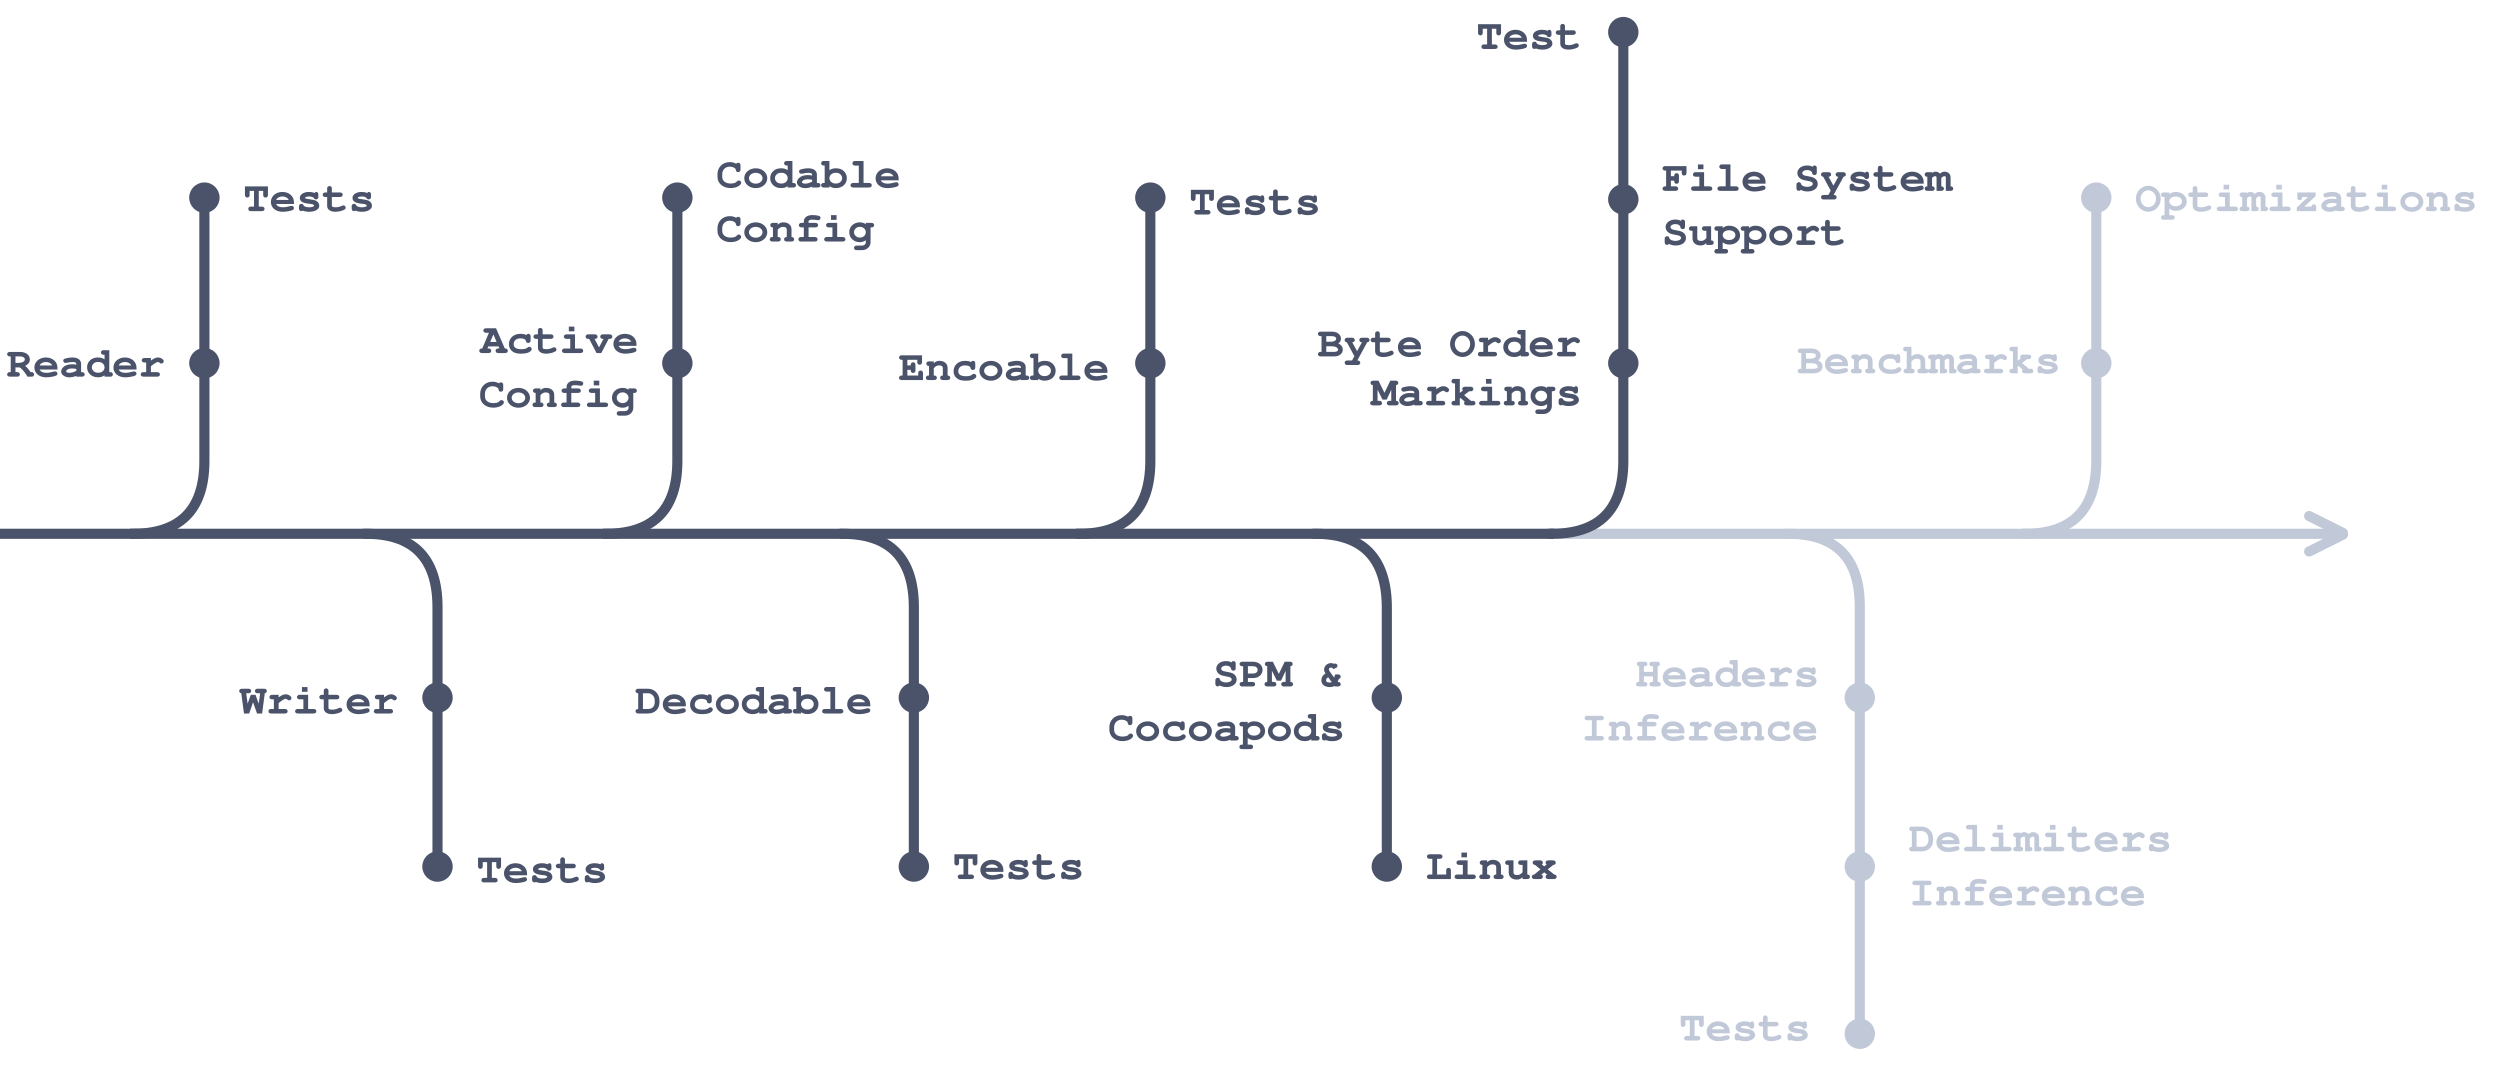
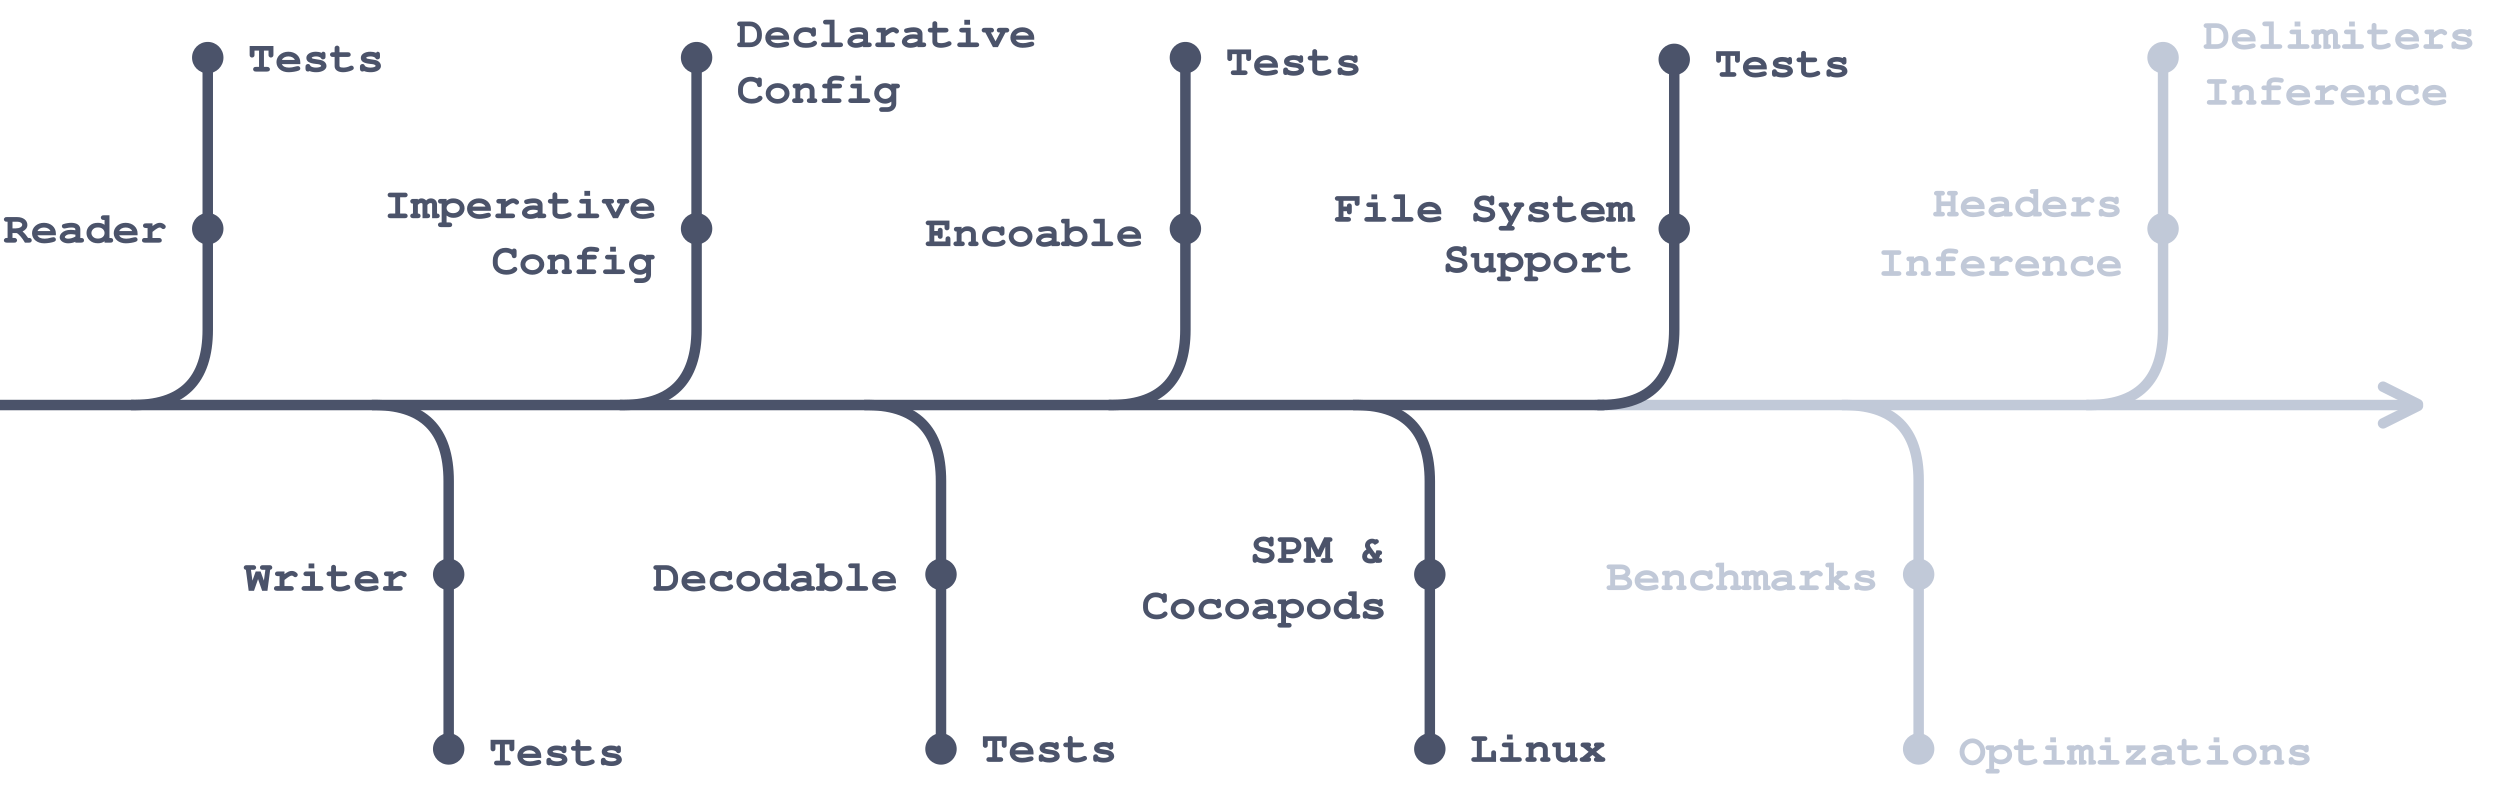
- <svg xmlns="http://www.w3.org/2000/svg" height="322" viewBox="0 0 740 322" width="740">
+ <svg xmlns="http://www.w3.org/2000/svg" height="228" viewBox="0 0 716 228" width="716">
  <g fill="none" fill-rule="evenodd">
-     <g stroke="#c1c9d8" stroke-linecap="round" stroke-width="3" transform="translate(458 152)">
+     <g stroke="#c1c9d8" stroke-linecap="round" stroke-width="3" transform="translate(457 110)">
      <path d="m225.5 6.75 10 5" transform="matrix(1 0 0 -1 0 18)" />
      <path d="m225.5.75 10 5" />
      <path d="m0 6h232" />
    </g>
-     <g transform="translate(1 49)">
+     <g transform="translate(0 7)">
      <path d="m37.5 108.991c14.667.293 22-6.909 22-21.605 0-14.696 0-40.583 0-77.66" stroke="#4b536a" stroke-width="3" />
      <g fill="#4b536a">
        <g transform="translate(55)">
          <text font-family="Courier-Bold, Courier" font-size="13" font-weight="bold">
            <tspan x="16" y="13.5">Tests</tspan>
          </text>
          <circle cx="4.5" cy="9.5" fill-rule="nonzero" r="4.5" />
        </g>
        <g transform="translate(.417 49)">
          <text font-family="Courier-Bold, Courier" font-size="13" font-weight="bold">
            <tspan x=".583" y="13.5">Reader</tspan>
          </text>
          <circle cx="59.083" cy="9.5" fill-rule="nonzero" r="4.5" />
        </g>
      </g>
    </g>
-     <path d="m37.5 99.991c14.667.295 22-6.959 22-21.763 0-14.804 0-40.88 0-78.228" stroke="#4b536a" stroke-width="3" transform="matrix(1 0 0 -1 70 258)" />
-     <g fill="#4b536a" transform="translate(125 248)">
+     <path d="m37.5 99.991c14.667.295 22-6.959 22-21.763 0-14.804 0-40.88 0-78.228" stroke="#4b536a" stroke-width="3" transform="matrix(1 0 0 -1 69 216)" />
+     <g fill="#4b536a" transform="translate(124 206)">
      <text font-family="Courier-Bold, Courier" font-size="13" font-weight="bold">
        <tspan x="16" y="13.2">Tests</tspan>
      </text>
      <circle cx="4.5" cy="8.5" fill-rule="nonzero" r="4.5" />
    </g>
-     <g fill="#4b536a" transform="translate(70.417 198)">
+     <g fill="#4b536a" transform="translate(69.417 156)">
      <text font-family="Courier-Bold, Courier" font-size="13" font-weight="bold">
        <tspan x=".583" y="13.2">Writer</tspan>
      </text>
      <circle cx="59.083" cy="8.5" fill-rule="nonzero" r="4.5" />
    </g>
-     <g transform="translate(140 42)">
-       <path d="m38.5 115.991c14.667.293 22-6.909 22-21.605 0-14.696 0-40.583 0-77.66" stroke="#4b536a" stroke-width="3" />
+     <g transform="translate(108)">
+       <path d="m69.5 115.991c14.667.293 22-6.909 22-21.605 0-14.696 0-40.583 0-77.66" stroke="#4b536a" stroke-width="3" />
      <g fill="#4b536a">
-         <g transform="translate(56)">
+         <g transform="translate(87)">
          <text font-family="Courier-Bold, Courier" font-size="13" font-weight="bold">
            <tspan x="16" y="29.5">Config</tspan>
          </text>
          <text font-family="Courier-Bold, Courier" font-size="13" font-weight="bold">
-             <tspan x="16" y="13.5">Codable</tspan>
+             <tspan x="16" y="13.5">Declarative</tspan>
          </text>
          <circle cx="4.5" cy="16.5" fill-rule="nonzero" r="4.5" />
        </g>
        <g transform="translate(.695 49)">
          <text font-family="Courier-Bold, Courier" font-size="13" font-weight="bold">
-             <tspan x="1.071" y="29.5">Config</tspan>
+             <tspan x="32.071" y="29.5">Config</tspan>
          </text>
          <text font-family="Courier-Bold, Courier" font-size="13" font-weight="bold">
-             <tspan x="1.497" y="13.5">Active</tspan>
+             <tspan x="1.292" y="13.5">Imperative</tspan>
          </text>
-           <circle cx="59.805" cy="16.5" fill-rule="nonzero" r="4.5" />
+           <circle cx="90.805" cy="16.5" fill-rule="nonzero" r="4.5" />
        </g>
      </g>
    </g>
-     <path d="m61.5 99.991c14.667.295 22-6.959 22-21.763 0-14.804 0-40.88 0-78.228" stroke="#4b536a" stroke-width="3" transform="matrix(1 0 0 -1 187 258)" />
-     <g fill="#4b536a" transform="translate(266 247)">
+     <path d="m61.5 99.991c14.667.295 22-6.959 22-21.763 0-14.804 0-40.88 0-78.228" stroke="#4b536a" stroke-width="3" transform="matrix(1 0 0 -1 186 216)" />
+     <g fill="#4b536a" transform="translate(265 205)">
      <text font-family="Courier-Bold, Courier" font-size="13" font-weight="bold">
        <tspan x="16" y="13.2">Tests</tspan>
      </text>
      <circle cx="4.5" cy="9.5" fill-rule="nonzero" r="4.5" />
    </g>
-     <g fill="#4b536a" transform="translate(187.417 198)">
+     <g fill="#4b536a" transform="translate(186.417 156)">
      <text font-family="Courier-Bold, Courier" font-size="13" font-weight="bold">
        <tspan x=".583" y="13.2">Decodable</tspan>
      </text>
      <circle cx="83.083" cy="8.5" fill-rule="nonzero" r="4.5" />
    </g>
-     <g transform="translate(265 50)">
+     <g transform="translate(264 8)">
      <path d="m53.5 107.991c14.667.293 22-6.909 22-21.605 0-14.696 0-40.583 0-77.66" stroke="#4b536a" stroke-width="3" />
      <g fill="#4b536a">
        <g transform="translate(71)">
          <text font-family="Courier-Bold, Courier" font-size="13" font-weight="bold">
            <tspan x="16" y="13.5">Tests</tspan>
          </text>
          <circle cx="4.5" cy="8.5" fill-rule="nonzero" r="4.5" />
        </g>
        <g transform="translate(.704 49)">
          <text font-family="Courier-Bold, Courier" font-size="13" font-weight="bold">
            <tspan x=".296" y="13.5">Encoable</tspan>
          </text>
          <circle cx="74.796" cy="8.5" fill-rule="nonzero" r="4.5" />
        </g>
      </g>
    </g>
-     <path d="m61.5 99.991c14.667.296 22-6.995 22-21.873 0-14.879 0-40.58 0-78.118" stroke="#4b536a" stroke-width="3" transform="matrix(1 0 0 -1 327 258)" />
-     <g fill="#4b536a" transform="translate(406 247)">
+     <path d="m61.5 99.991c14.667.296 22-6.995 22-21.873 0-14.879 0-40.58 0-78.118" stroke="#4b536a" stroke-width="3" transform="matrix(1 0 0 -1 326 216)" />
+     <g fill="#4b536a" transform="translate(405 205)">
      <text font-family="Courier-Bold, Courier" font-size="13" font-weight="bold">
        <tspan x="16" y="13.2">Linux</tspan>
      </text>
      <circle cx="4.5" cy="9.5" fill-rule="nonzero" r="4.5" />
    </g>
-     <g fill="#4b536a" transform="translate(327.417 190)">
+     <g fill="#4b536a" transform="translate(326.417 148)">
      <text font-family="Courier-Bold, Courier" font-size="13" font-weight="bold">
        <tspan x=".583" y="29.2">Cocoapods</tspan>
      </text>
      <text font-family="Courier-Bold, Courier" font-size="13" font-weight="bold">
        <tspan x="31.583" y="13.2">SPM &amp;</tspan>
      </text>
      <circle cx="83.083" cy="16.5" fill-rule="nonzero" r="4.5" />
    </g>
-     <g transform="translate(389 1)">
-       <path d="m69.5 156.991c14.667.293 22-6.909 22-21.605s0-122.9 0-126.886" stroke="#4b536a" stroke-width="3" />
+     <g transform="translate(381 8)">
+       <path d="m76.5 107.991c14.667.293 22-6.909 22-21.605s0-73.4 0-77.386" stroke="#4b536a" stroke-width="3" />
      <g fill="#4b536a">
-         <g transform="translate(48 .5)">
+         <g transform="translate(94 .5)">
          <text font-family="Courier-Bold, Courier" font-size="13" font-weight="bold">
-             <tspan x="0" y="13">Test</tspan>
+             <tspan x="16" y="13.5">Tests</tspan>
          </text>
-           <circle cx="43.5" cy="8" fill-rule="nonzero" r="4.5" />
+           <circle cx="4.5" cy="8.5" fill-rule="nonzero" r="4.5" />
        </g>
-         <g transform="translate(87 42.5)">
+         <g transform="translate(.139 42)">
          <text font-family="Courier-Bold, Courier" font-size="13" font-weight="bold">
-             <tspan x="16" y="29">Support</tspan>
+             <tspan x="32.113" y="28">Support</tspan>
          </text>
          <text font-family="Courier-Bold, Courier" font-size="13" font-weight="bold">
-             <tspan x="16" y="13">File System</tspan>
+             <tspan x="1.047" y="13.5">File System</tspan>
+           </text>
+           <circle cx="98.361" cy="15.5" fill-rule="nonzero" r="4.5" />
+         </g>
+       </g>
+     </g>
+     <path d="m69.5 98.491c14.667.292 22-6.896 22-21.565 0-14.669 0-39.917 0-76.926" stroke="#c1c9d8" stroke-width="3" transform="matrix(1 0 0 -1 458 214.5)" />
+     <g fill="#c1c9d8" transform="translate(545 206)">
+       <text font-family="Courier-Bold, Courier" font-size="13" font-weight="bold">
+         <tspan x="16" y="13">Optimizations</tspan>
+       </text>
+       <circle cx="4.5" cy="8.5" fill-rule="nonzero" r="4.5" />
+     </g>
+     <g fill="#c1c9d8" transform="translate(458.417 156)">
+       <text font-family="Courier-Bold, Courier" font-size="13" font-weight="bold">
+         <tspan x="1.57" y="13">Benchmarks</tspan>
+       </text>
+       <circle cx="91.083" cy="8.5" fill-rule="nonzero" r="4.5" />
+     </g>
+     <g transform="translate(536 1)">
+       <path d="m61.5 114.991c14.667.293 22-6.909 22-21.605 0-14.696 0-40.583 0-77.66" stroke="#c1c9d8" stroke-width="3" />
+       <g fill="#c1c9d8">
+         <g transform="translate(79)">
+           <text font-family="Courier-Bold, Courier" font-size="13" font-weight="bold">
+             <tspan x="16" y="13">Delimiters</tspan>
+           </text>
+           <text font-family="Courier-Bold, Courier" font-size="13" font-weight="bold">
+             <tspan x="16" y="29">Inference</tspan>
          </text>
          <circle cx="4.5" cy="15.5" fill-rule="nonzero" r="4.5" />
        </g>
-         <g transform="translate(.139 91)">
+         <g transform="translate(.704 48)">
          <text font-family="Courier-Bold, Courier" font-size="13" font-weight="bold">
-             <tspan x="16.722" y="28">Markings</tspan>
+             <tspan x="16.687" y="13">Headers</tspan>
          </text>
          <text font-family="Courier-Bold, Courier" font-size="13" font-weight="bold">
-             <tspan x=".861" y="13.5">Byte Order</tspan>
+             <tspan x="1.085" y="30">Inference</tspan>
          </text>
-           <circle cx="91.361" cy="15.5" fill-rule="nonzero" r="4.5" />
+           <circle cx="82.796" cy="16.5" fill-rule="nonzero" r="4.5" />
        </g>
      </g>
    </g>
-     <path d="m61.5 147.991c14.667.292 22-6.896 22-21.565 0-14.669 0-89.417 0-126.426" stroke="#c1c9d8" stroke-width="3" transform="matrix(1 0 0 -1 467 306)" />
-     <g fill="#c1c9d8">
-       <g transform="translate(496.417 295)">
-         <text font-family="Courier-Bold, Courier" font-size="13" font-weight="bold">
-           <tspan x=".583" y="13">Tests</tspan>
-         </text>
-         <circle cx="54.083" cy="11" fill-rule="nonzero" r="4.5" />
-       </g>
-       <g transform="translate(546 239)">
-         <text font-family="Courier-Bold, Courier" font-size="13" font-weight="bold">
-           <tspan x="19" y="29">Inference</tspan>
-         </text>
-         <text font-family="Courier-Bold, Courier" font-size="13" font-weight="bold">
-           <tspan x="19" y="13">Delimiters</tspan>
-         </text>
-         <circle cx="4.5" cy="17.5" fill-rule="nonzero" r="4.5" />
-       </g>
-       <g transform="translate(467.417 190)">
-         <text font-family="Courier-Bold, Courier" font-size="13" font-weight="bold">
-           <tspan x=".583" y="29.2">Inference</tspan>
-         </text>
-         <text font-family="Courier-Bold, Courier" font-size="13" font-weight="bold">
-           <tspan x="16.583" y="13.2">Headers</tspan>
-         </text>
-         <circle cx="83.083" cy="16.5" fill-rule="nonzero" r="4.5" />
-       </g>
-     </g>
-     <g transform="translate(531 49)">
-       <path d="m67.5 108.991c14.667.293 22-6.909 22-21.605 0-14.696 0-40.583 0-77.66" stroke="#c1c9d8" stroke-width="3" />
-       <g fill="#c1c9d8">
-         <g transform="translate(85)">
-           <text font-family="Courier-Bold, Courier" font-size="13" font-weight="bold">
-             <tspan x="16" y="13.5">Optimizations</tspan>
-           </text>
-           <circle cx="4.5" cy="9.5" fill-rule="nonzero" r="4.5" />
-         </g>
-         <g transform="translate(.704 48)">
-           <text font-family="Courier-Bold, Courier" font-size="13" font-weight="bold">
-             <tspan x=".296" y="13.5">Benchmarks</tspan>
-           </text>
-           <circle cx="88.796" cy="10.5" fill-rule="nonzero" r="4.5" />
-         </g>
-       </g>
-     </g>
-     <path d="m1 158h457.5" stroke="#4b536a" stroke-linecap="square" stroke-width="3" />
+     <path d="m0 116h458" stroke="#4b536a" stroke-linecap="square" stroke-width="3" />
  </g>
</svg>
